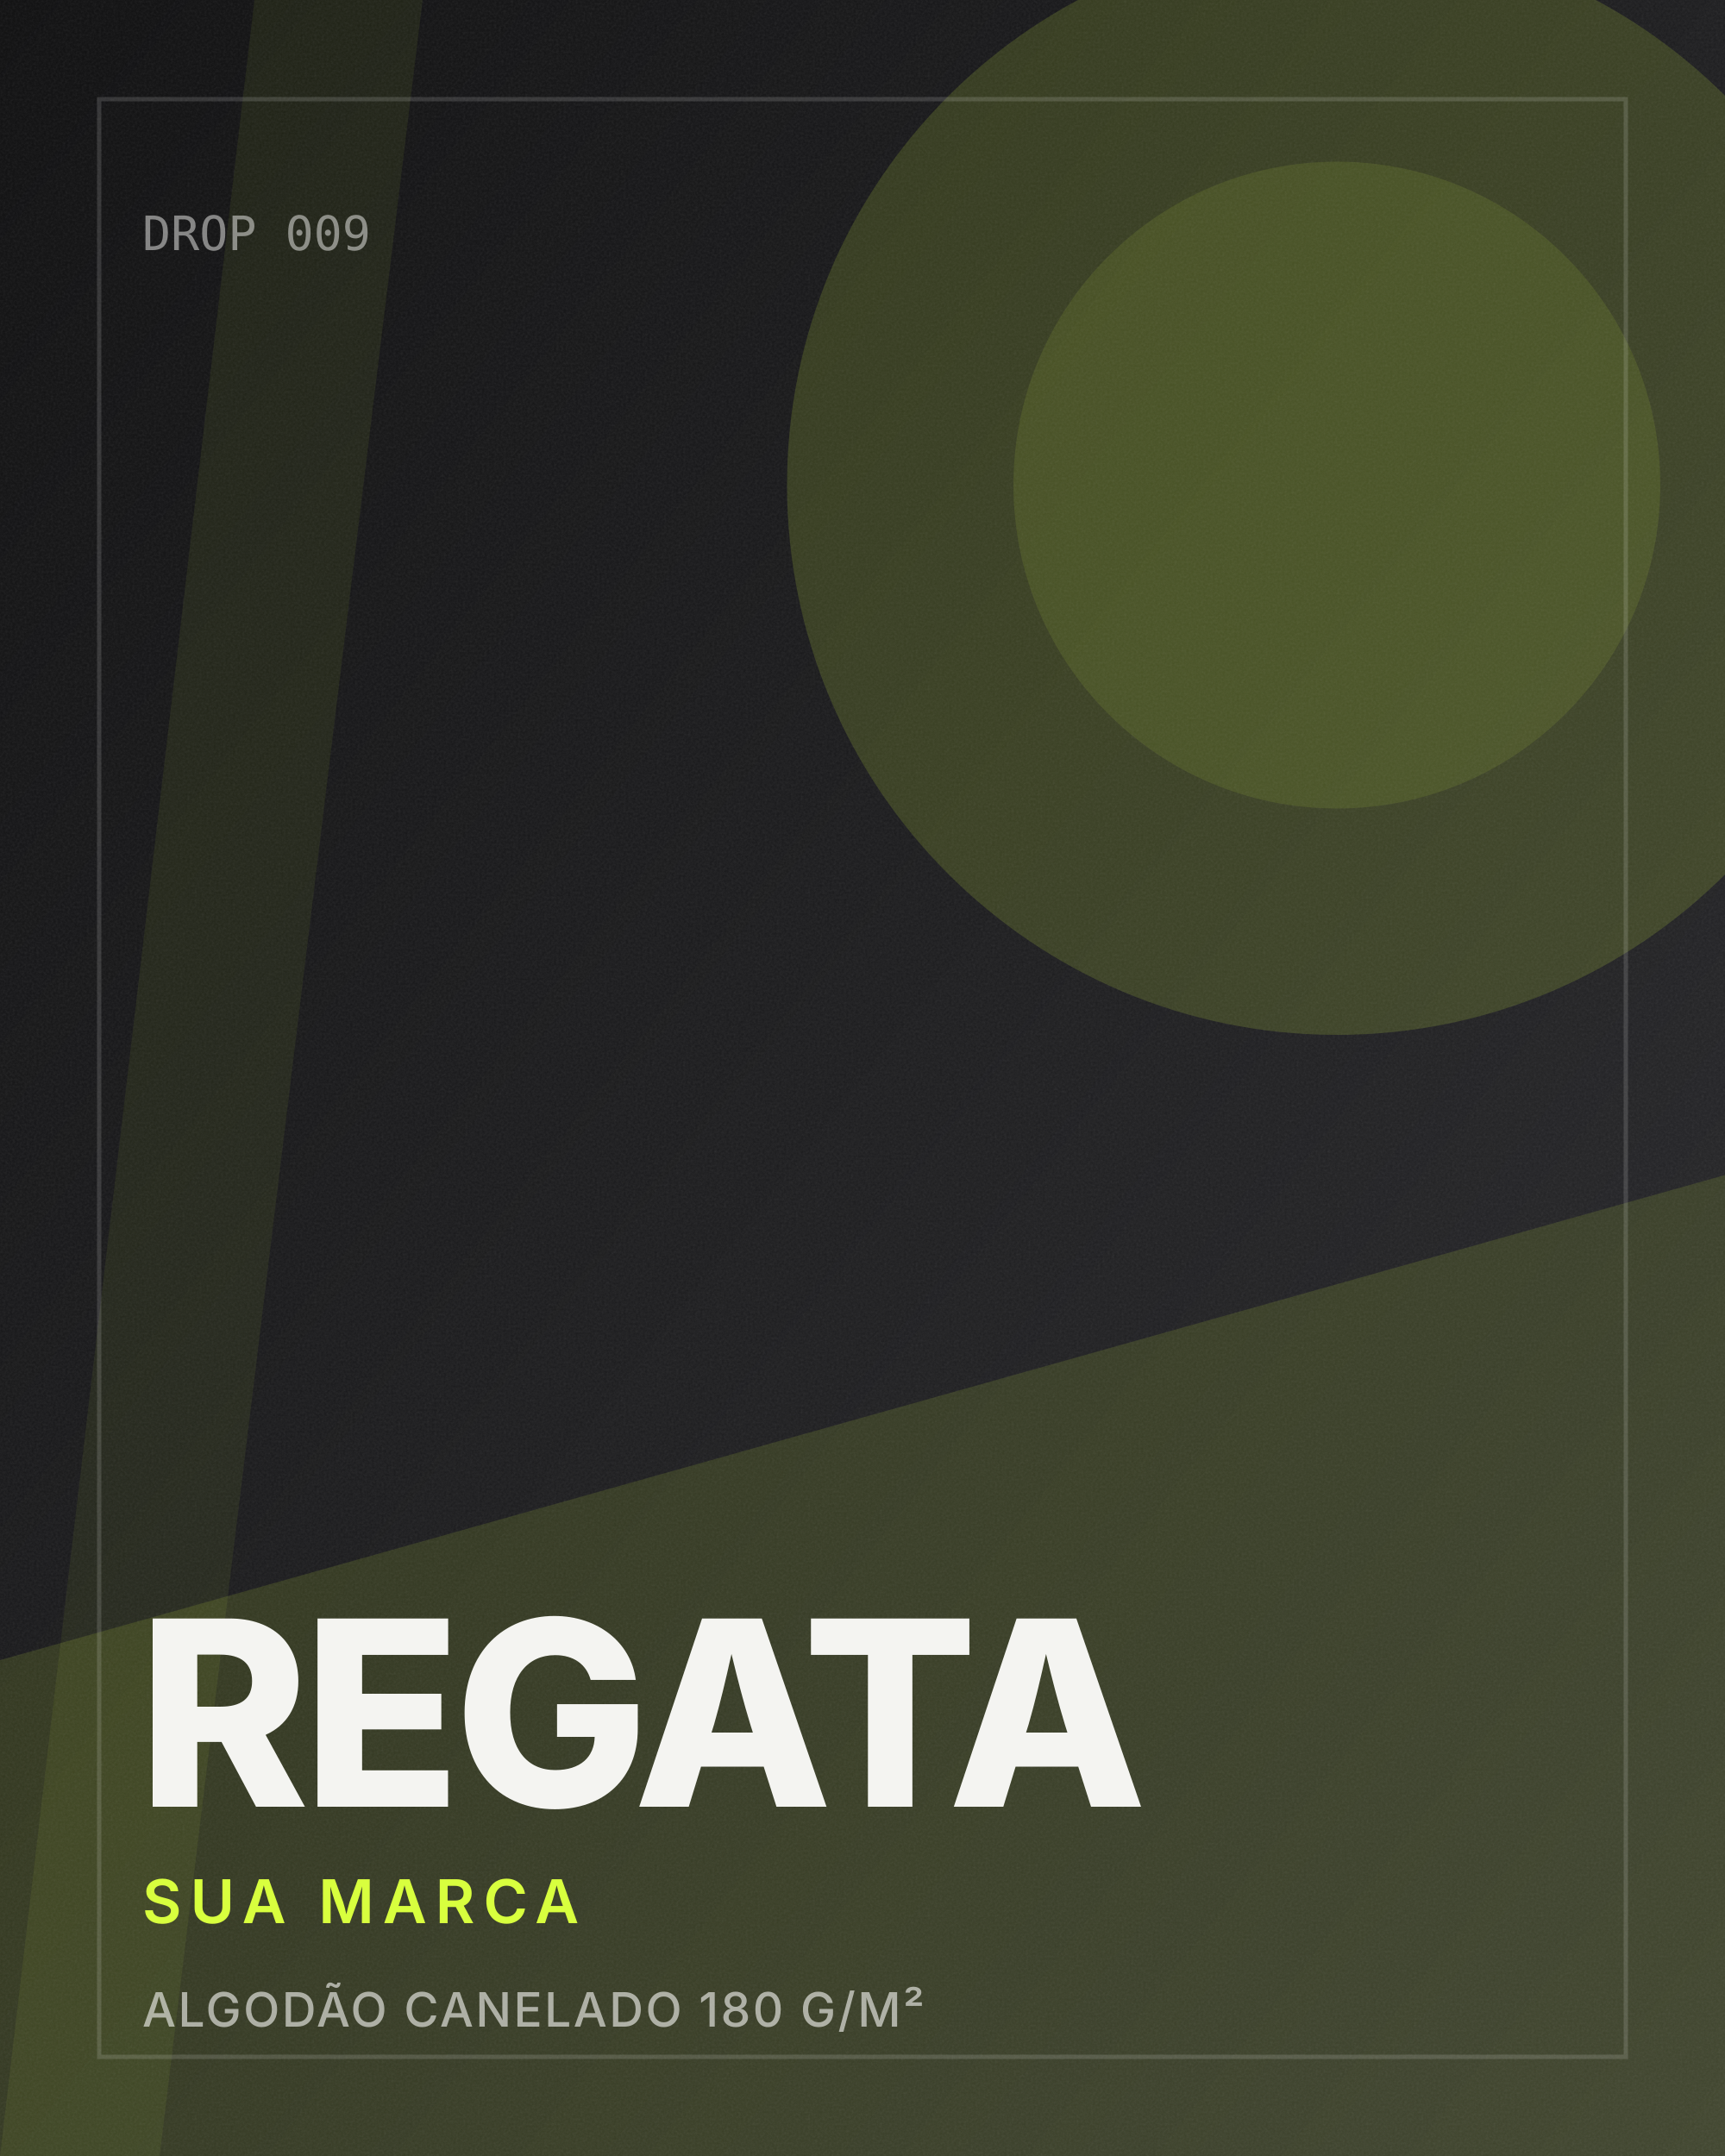
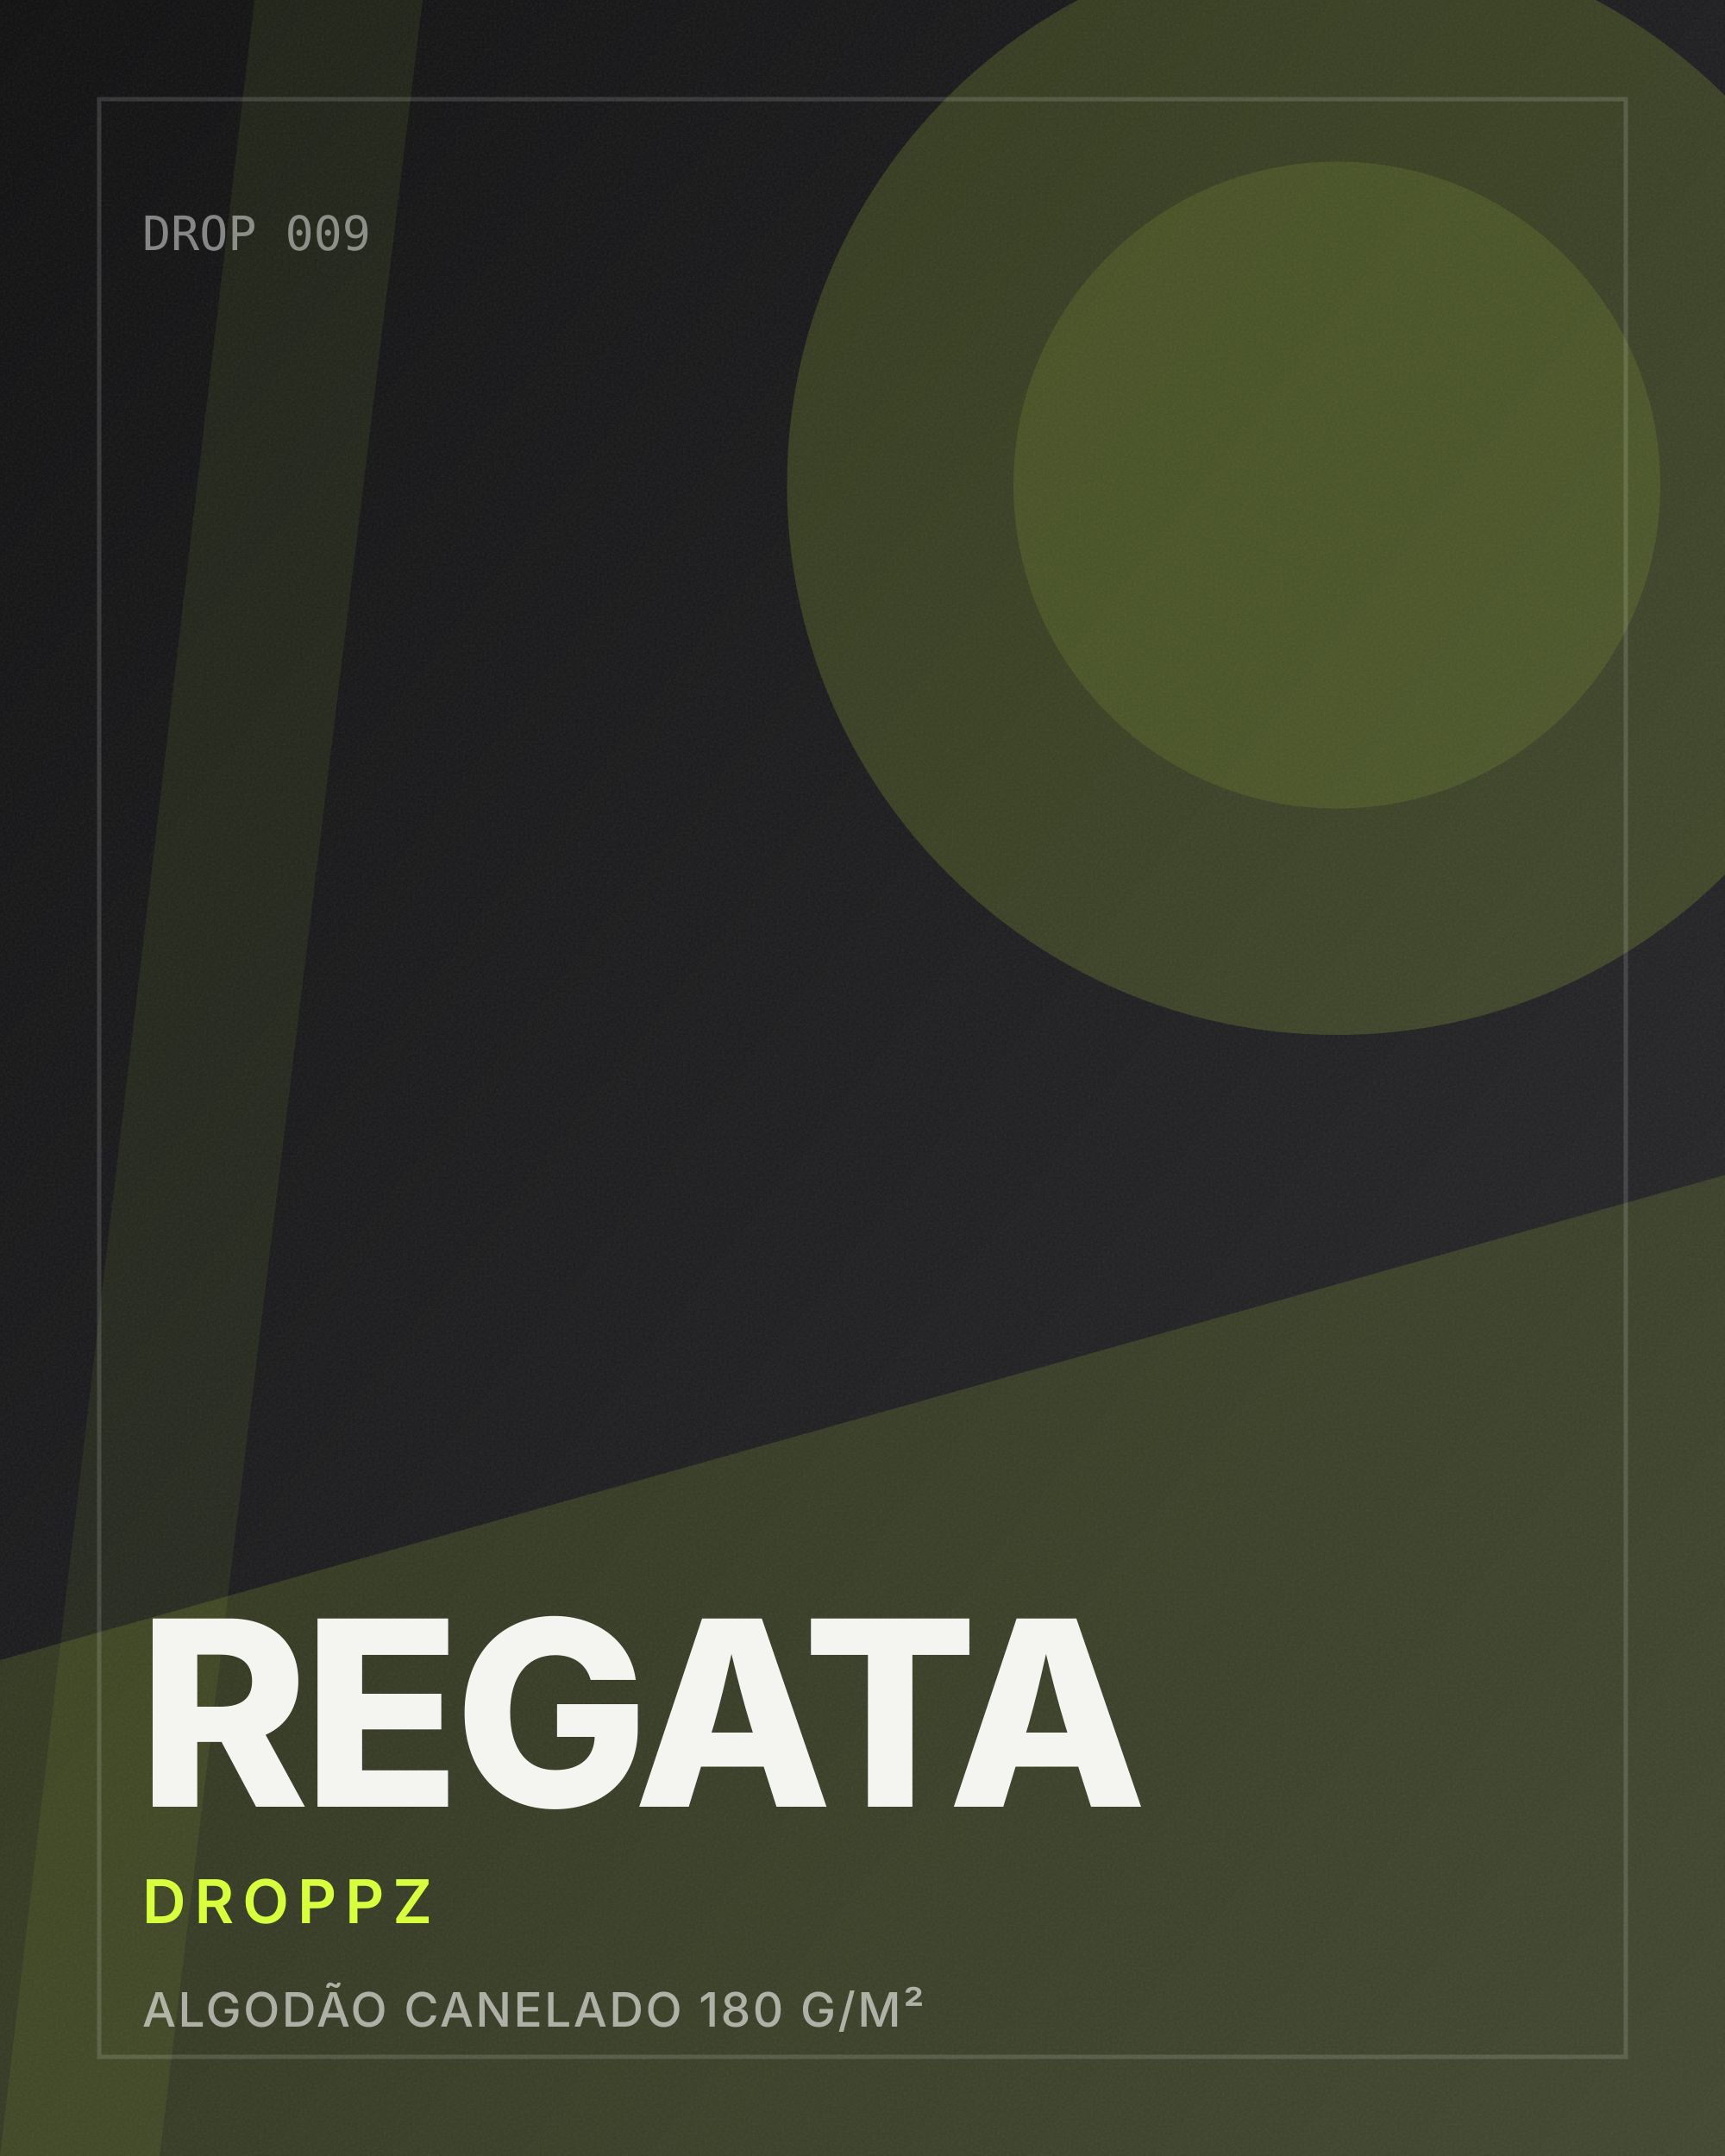
- <svg xmlns="http://www.w3.org/2000/svg" viewBox="0 0 800 1000" width="800" height="1000" role="img" aria-label="REGATA — SUA MARCA">
+ <svg xmlns="http://www.w3.org/2000/svg" viewBox="0 0 800 1000" width="800" height="1000" role="img" aria-label="REGATA — DROPPZ">
  <defs>
    <linearGradient id="bg" x1="0" y1="0" x2="1" y2="1">
      <stop offset="0" stop-color="#0f0f10" />
      <stop offset="1" stop-color="#2a2a2d" />
    </linearGradient>
    <filter id="grao" x="0" y="0" width="100%" height="100%">
      <feTurbulence type="fractalNoise" baseFrequency="0.9" numOctaves="4" stitchTiles="stitch" />
      <feColorMatrix type="saturate" values="0" />
    </filter>
  </defs>
  <rect width="800" height="1000" fill="url(#bg)" />
  <circle cx="620" cy="225" r="255" fill="#d8ff3e" opacity="0.16" />
  <circle cx="620" cy="225" r="150" fill="#d8ff3e" opacity="0.1" />
  <path d="M0 770 L800 545 L800 1000 L0 1000 Z" fill="#d8ff3e" opacity="0.13" />
  <path d="M118 0 L196 0 L74 1000 L0 1000 Z" fill="#d8ff3e" opacity="0.07" />
  <rect width="800" height="1000" filter="url(#grao)" opacity="0.09" />
  <text x="64" y="838" font-family="Inter, Segoe UI, Helvetica, Arial, sans-serif" font-size="120" font-weight="800" letter-spacing="-3" fill="#f4f4f1">REGATA</text>
-   <text x="66" y="892" font-family="Inter, Segoe UI, Helvetica, Arial, sans-serif" font-size="28" font-weight="600" letter-spacing="4" fill="#d8ff3e">SUA MARCA</text>
+   <text x="66" y="892" font-family="Inter, Segoe UI, Helvetica, Arial, sans-serif" font-size="28" font-weight="600" letter-spacing="4" fill="#d8ff3e">DROPPZ</text>
  <text x="66" y="940" font-family="Inter, Segoe UI, Helvetica, Arial, sans-serif" font-size="22" font-weight="500" letter-spacing="1" fill="#f4f4f1" opacity="0.62">ALGODÃO CANELADO 180 G/M²</text>
  <text x="66" y="116" font-family="ui-monospace, Consolas, monospace" font-size="22" fill="#f4f4f1" opacity="0.5">DROP 009</text>
  <rect x="46" y="46" width="708" height="908" fill="none" stroke="#f4f4f1" stroke-opacity="0.15" stroke-width="2" />
</svg>
